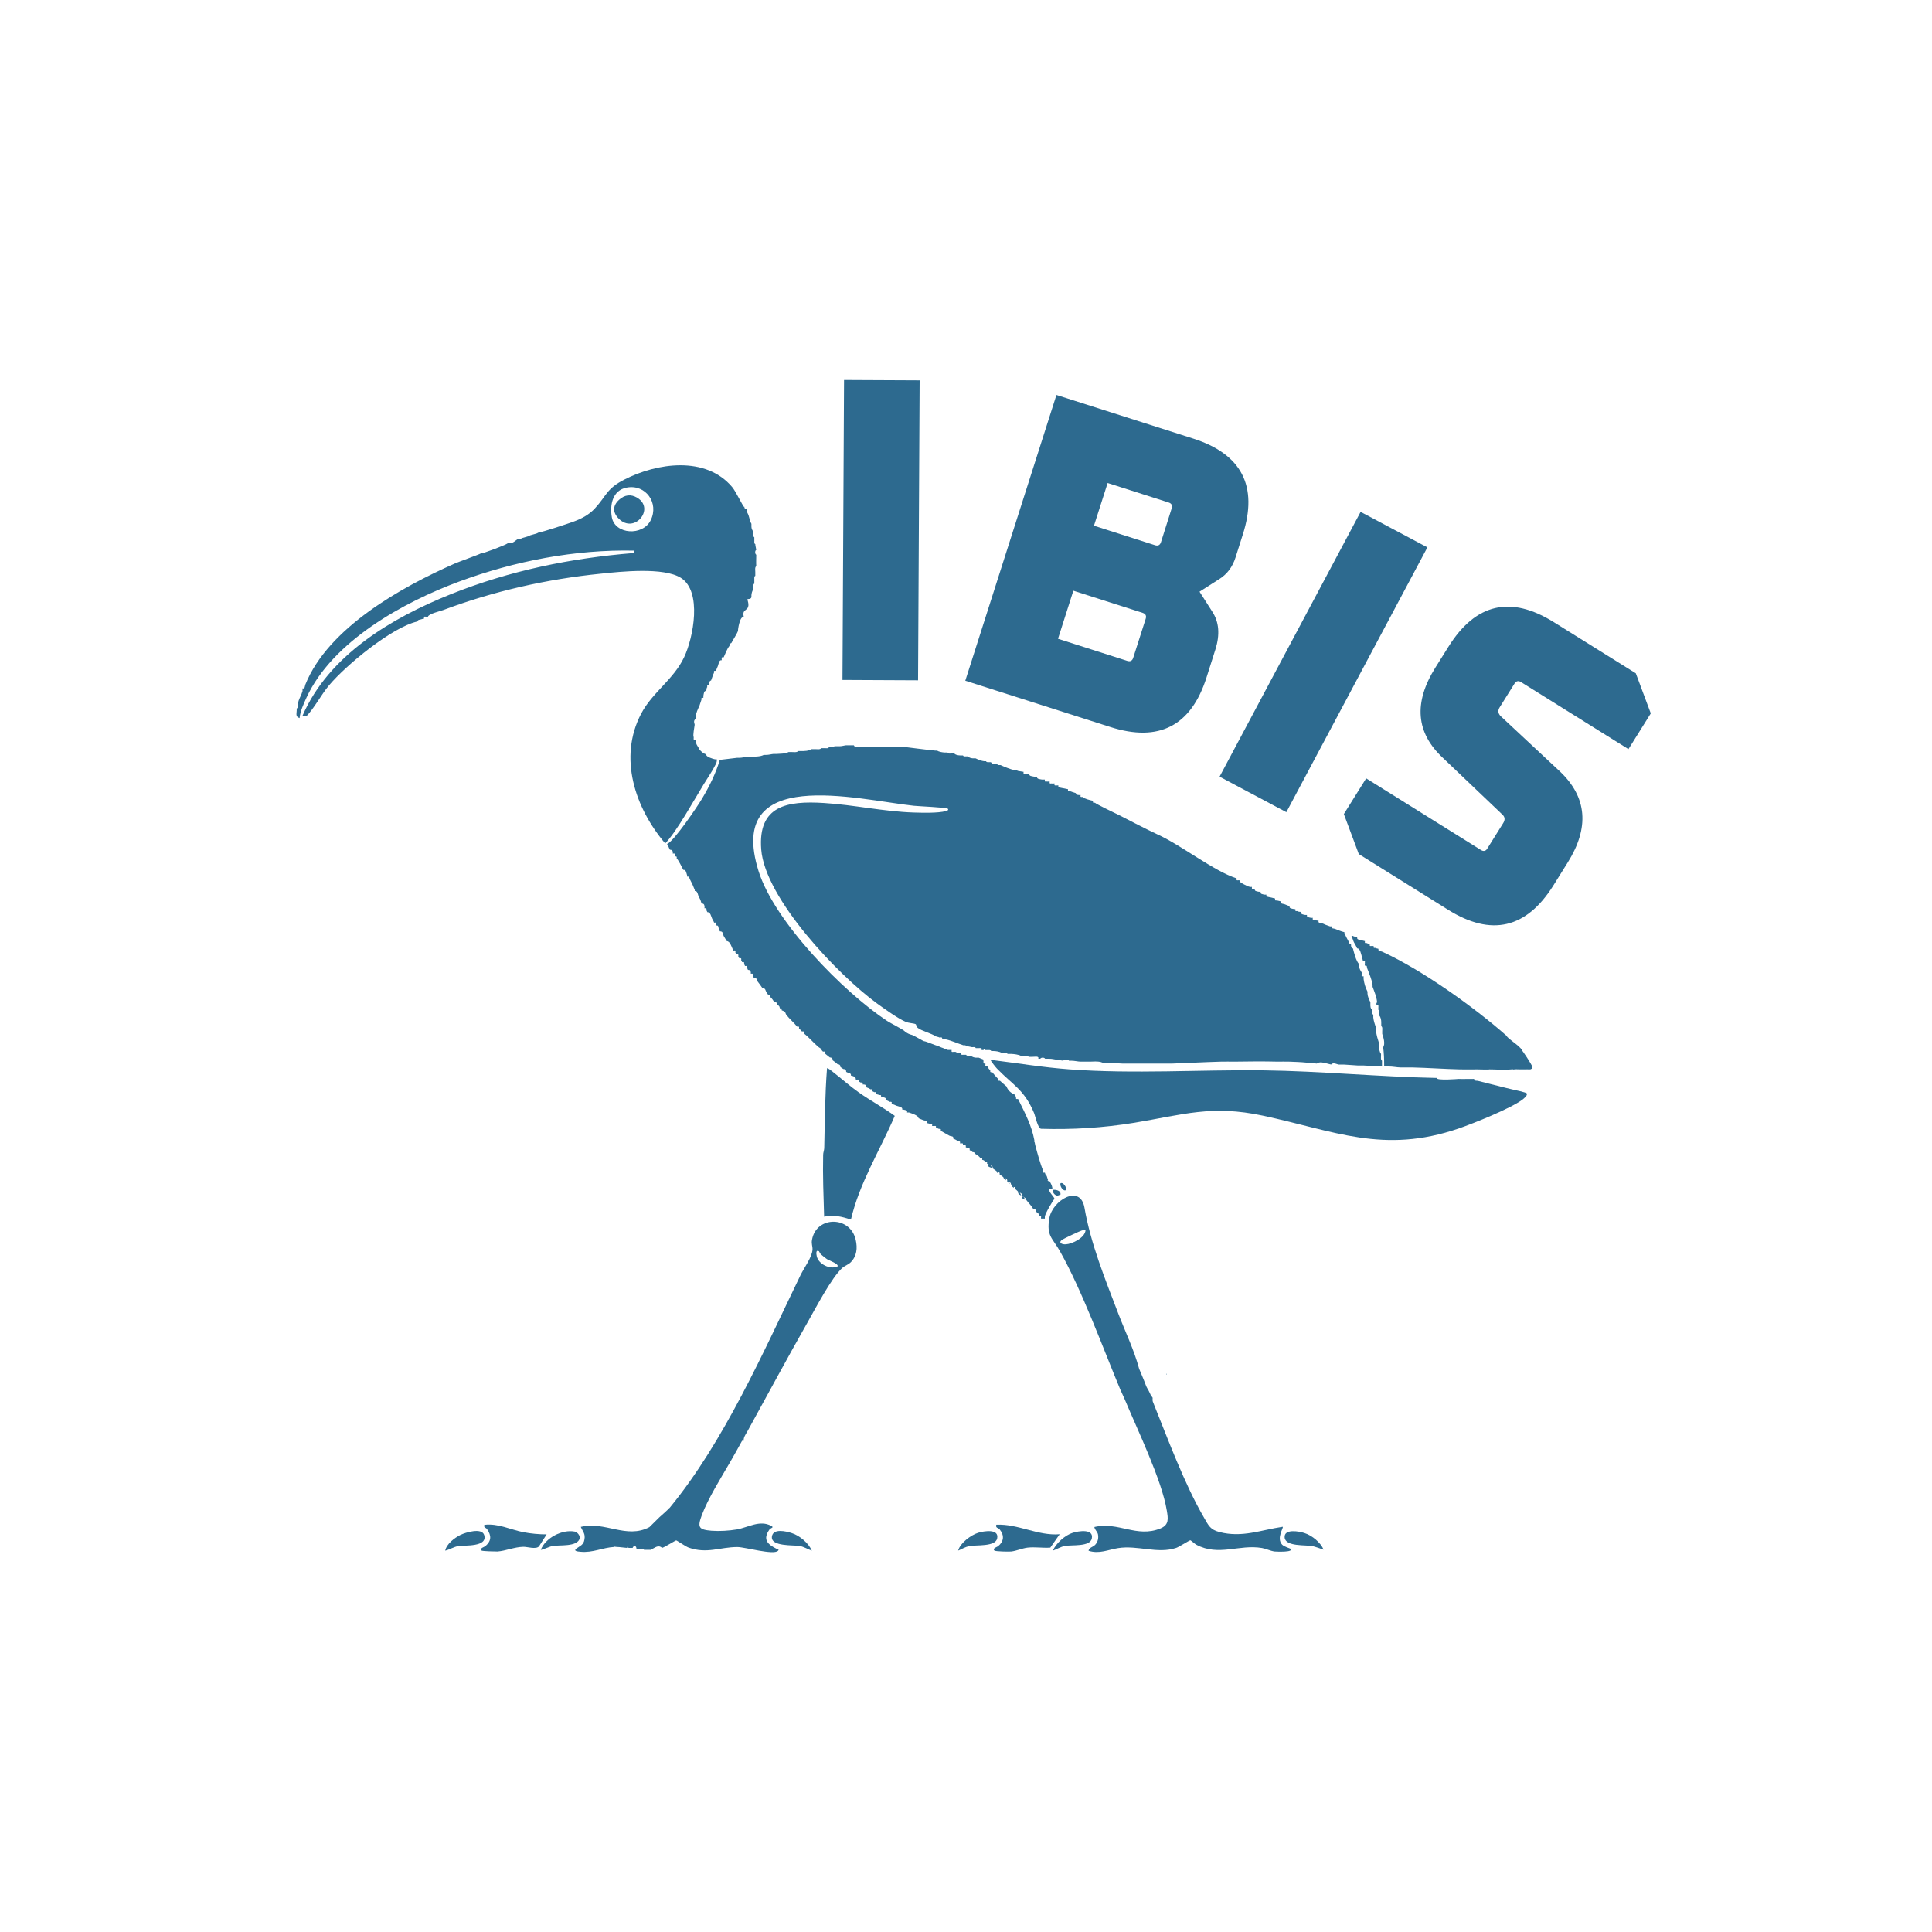
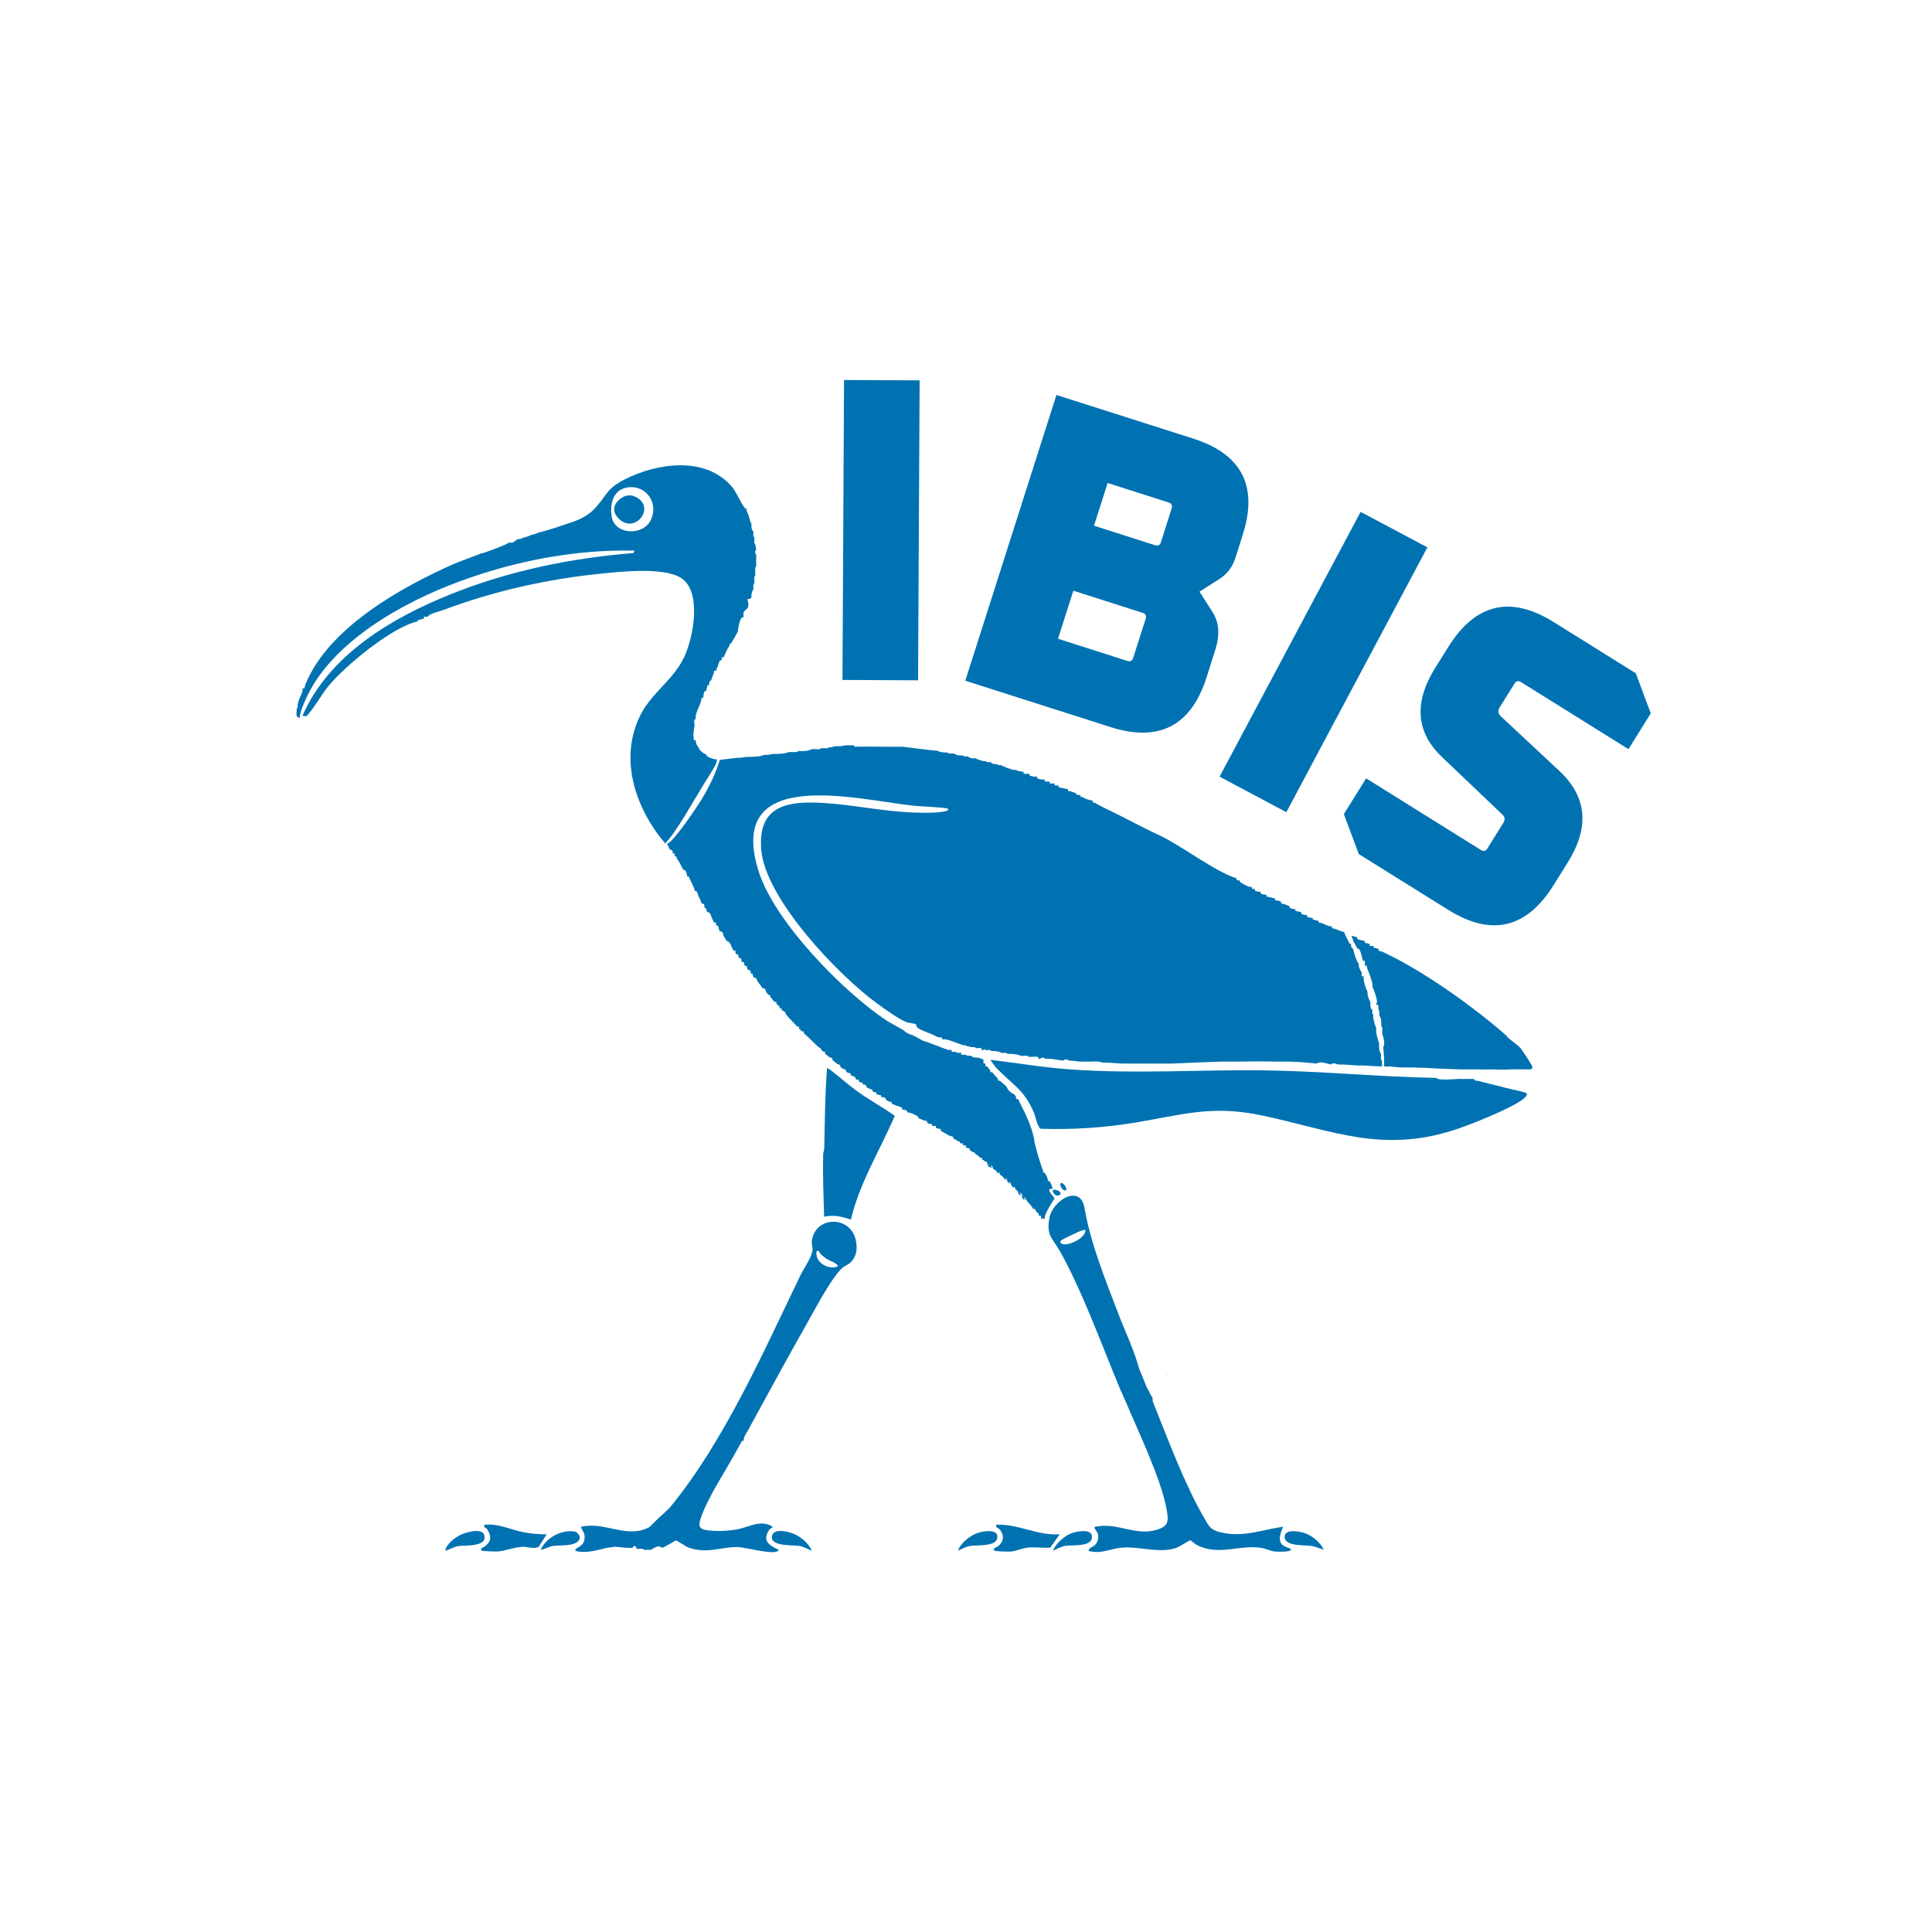
<svg xmlns="http://www.w3.org/2000/svg" id="Layer_1" version="1.1" viewBox="0 0 160 160">
  <defs>
    <style>
      .st0 {
-         fill: #2d6a8f;
+         fill: #0072B2;
      }
    </style>
  </defs>
  <g>
    <path class="st0" d="M125.95,86.89c.17.12.86,1.23.95,1.43-.03,0-1.43-.03-1.61-.15-.05-.04.36-1.19.34-1.24-.09-.21.27-.07.32-.04Z" />
    <path class="st0" d="M126.9,88.32s-.01.12,0,.16l-.16.08c-.18-.01-.37,0-.55,0h-.24c-.2,0-.44-.02-.63,0-.15-.15-.63-.66-.64-.83,0-.11.46-.5.53-.51.19-.04.72.82.99.98.28.17.45,0,.71.13h0Z" />
    <path class="st0" d="M88.3,98.54c-.22.2-.57-.32-.47-.55.25-.13.56.48.47.55Z" />
    <path class="st0" d="M96.59,113.76c.05.03.05.05,0,.08v-.08Z" />
    <path class="st0" d="M61.67,41.95c-.03.15,0,.19.16.16,0,.05,0,.11,0,.16.04.19.11.26.16.4.04.11.14.53.16.55l.08.16c0,.07,0,.17,0,.24,0,.13.06.3.16.4v.16c0,.1-.03.26.08.32v.32c0,.09-.02.2.08.24,0,.14.06.32.08.48-.12.05-.12.34,0,.4,0,.31-.02.64,0,.95-.13.08-.08.33-.08.48v.32c-.1.04-.08.15-.08.24v.4c-.11.05-.08.21-.08.32v.16c-.1.11-.15.33-.16.48v.16c-.04.19-.3.15-.32.16-.05.05.2.5-.02.77-.2.24-.41.19-.29.73-.34-.13-.5,1.09-.48,1.11,0,.13-.51.93-.55,1.03-.11.03-.16.12-.16.24-.22.28-.33.63-.48.95-.17-.02-.18,0-.16.16,0,0,0,.06,0,.08-.23-.05-.25.3-.32.48-.06.14-.11.24-.16.4-.16-.02-.18,0-.16.16-.03.02-.21.54-.24.63-.11.03-.16.12-.16.24,0,0,0,.11,0,.16-.15-.03-.18,0-.16.16-.07.04-.06.24-.08.32-.2-.06-.2.22-.24.4v.16c-.16-.02-.18,0-.16.16-.02.02-.12.39-.16.48-.13.3-.3.61-.32.95v.16c-.24.15-.07.42-.08.48-.02.19-.17.91-.08,1.03,0,.19-.05.27.16.24.05.38.06.33.24.63.11.19.05.15.24.32.2.18.17.14.4.24-.07.18.58.38.71.4h.16c.02.17-.02.28-.09.42-.24.5-.68,1.14-.98,1.63-.8,1.3-2.26,3.95-3.2,4.92-2.5-2.94-3.9-7.11-1.99-10.75.93-1.77,2.69-2.83,3.56-4.68.76-1.61,1.51-5.45-.28-6.57-1.43-.89-4.94-.52-6.63-.34-4.47.45-8.85,1.44-13.04,3.01-.24.09-1.21.31-1.27.55-.04,0-.15,0-.16,0-.17-.02-.18,0-.16.16-.15.03-.18.04-.32.08-.11.03-.17,0-.24.16-2.1.47-5.93,3.63-7.33,5.31-.64.77-1.22,1.89-1.86,2.54l-.32-.04c2.18-5.03,7.39-8.11,12.28-10.07s9.96-2.99,15.14-3.41l.08-.2c-4.92-.11-9.92.86-14.52,2.56s-10.5,4.94-12.65,9.62c-.24.53-.51,1.1-.57,1.69-.4-.14-.21-.4-.24-.79.13-.06.06-.22.08-.32s.05-.22.08-.32c.08-.25.24-.51.32-.79.02-.06-.01-.17,0-.24.22.05.18-.17.24-.32,1.89-4.7,7.95-8.07,12.37-10.02.31-.14,2.05-.76,2.14-.83.17.02,2.06-.7,2.22-.83.15-.12.33-.03.46-.09s.29-.22.4-.27c.03-.02.11,0,.16,0,.06,0,.12-.03.16-.08.03,0,.45-.13.55-.16.08-.02.12-.07.16-.08.11-.04.53-.14.55-.16l.16-.08c.25,0,2.43-.73,2.82-.87.69-.25,1.32-.57,1.82-1.11.99-1.07.95-1.63,2.44-2.39,2.71-1.39,6.74-1.98,8.93.61.33.39.84,1.53,1.03,1.7v-.08ZM51.9,40.38c-1.18.22-1.41,1.44-1.23,2.46.26,1.43,2.56,1.57,3.22.24.7-1.42-.41-3-1.99-2.7Z" />
    <path class="st0" d="M85.53,94.58c.21-.04.16.1.2.24.21.8.39,1.44.68,2.22-.22.05-.15-.12-.2-.23-.26-.58-.66-1.6-.67-2.22h-.01Z" />
    <path class="st0" d="M87.59,99.02c-.22,0-.44-.26-.4-.48.24-.03.7.05.63.4-.08.01-.21.08-.24.08h.01Z" />
    <path class="st0" d="M86.48,97.27c.23-.05.24.3.32.48-.22.05-.25-.3-.32-.48Z" />
    <path class="st0" d="M84.58,99.02c.34.18.17.12.32.32-.27,0-.24-.2-.32-.32-.34-.18-.17-.13-.32-.32.27,0,.24.2.32.32Z" />
    <path class="st0" d="M83.31,97.75c-.06-.06-.18-.19-.24-.24.16,0,.25.08.24.24Z" />
    <path class="st0" d="M82.52,97.03c.14-.02.19.02.16.16-.19-.14-.07-.05-.16-.16Z" />
    <path class="st0" d="M70.79,61.84c1.32-.03,2.64.02,3.96,0,0,0,2.36.3,2.69.32h.16c.15.1.45.15.63.16h.24c.05.12.21.08.32.08h.24c.12.13.31.15.48.16h.24c.04.1.15.08.24.08h.16c.09.1.26.15.4.16h.24c.18.09.53.23.71.24h.16c.04.1.15.08.24.08h.16c.07.11.19.15.32.16h.16l.16.08h.16c.27.12.84.37,1.11.4h.16l.16.08s.38.07.48.08c-.04.21.05.16.24.16.02.02.17-.01.24,0-.06.2.22.2.4.24.07.01.17-.01.24,0-.06.2.22.2.4.24.07.01.16-.01.24,0-.02.17,0,.18.16.16.02.02.17-.01.24,0-.02.17,0,.18.16.16.02.02.17-.01.24,0-.02.17,0,.18.16.16.01.02.11-.01.16,0-.06.21.22.19.4.24.13.03.26.05.4.08-.02.16,0,.18.16.16.02.02.4.14.48.16.03.11.12.16.24.16.01.01.11,0,.16,0-.03.15,0,.18.16.16.15.16.65.27.87.32-.03.15,0,.18.16.16.07.1,1.78.92,2.07,1.06.13.07,2.39,1.24,3.08,1.55,1.97.88,4.72,3.07,6.58,3.65-.02.17,0,.18.16.16,0,.01.06-.01.08,0-.03.17.34.32.45.38.16.08.24.13.42.17.04.01.11,0,.16,0-.02.17,0,.18.16.16,0,.01.06-.01.08,0-.05.2.15.2.32.24.05.01.11-.01.16,0-.05.2.15.2.32.24.05.01.11-.01.16,0-.06.21.22.19.4.24.11.03.2.05.32.08-.02.16,0,.18.16.16.02.02.25.05.32.08-.05.23.17.18.32.24.13.05.26.11.4.16-.06.2.22.2.4.24h.08c-.03.15,0,.18.16.16.04.07.25.05.32.08-.05.2.15.2.32.24.05.01.11-.01.16,0-.05.2.15.2.32.24.04.01.11,0,.16,0-.03.15,0,.18.16.16.04.07.25.06.32.08-.05.22.12.15.24.19.25.11.45.2.71.28.04.01.12-.01.16,0-.05.22.11.15.24.2.26.1.52.22.79.28v.08c.1.23.21.45.33.66.06.11.03.25.22.21.01.04-.02.14,0,.16,0,.12.04.2.16.24.02.11.05.21.08.32.1.33.18.67.4.95v.16c.03.18.13.41.24.55v.16c-.02.17-.01.18.16.16,0,.08-.01.16,0,.24.05.36.15.71.32,1.03v.16c.01.23.13.51.24.71v.16c0,.18-.01.37.16.48v.16c0,.09-.02.2.08.24v.24c.02.24.15.64.24.87v.24c0,.33.15.71.24,1.03v.24c0,.2.03.47.16.63v.16c0,.12-.04.33.08.4v.48c-.5-.02-1-.05-1.51-.08h-.48c-.37-.02-.79-.06-1.19-.08h-.4c-.11,0-.47-.22-.63,0-.11-.02-.21-.06-.32-.08-.26-.06-.63-.19-.87,0-.29-.04-.58-.05-.87-.08-.48-.05-.93-.06-1.43-.08-.31-.01-.64,0-.95,0-1.19-.03-2.37-.02-3.57,0-.37,0-.74-.01-1.11,0-.72.02-1.45.05-2.14.08-.63.03-1.27.05-1.9.08h-4.12c-.56-.02-1.09-.09-1.66-.08-.36-.16-.86-.06-1.27-.08h-.55c-.18,0-.5-.08-.79-.08h-.16c-.08-.13-.4-.13-.48,0-.19-.03-.37-.05-.55-.08-.23-.03-.35-.08-.63-.08h-.32c-.05-.12-.34-.12-.4,0h-.16c.07-.24-.26-.16-.48-.16h-.32c-.08-.12-.33-.09-.48-.08h-.16c-.21-.11-.56-.15-.79-.16h-.32c-.05-.11-.22-.09-.32-.08h-.16c-.19-.12-.5-.16-.71-.16h-.16c-.05-.11-.21-.08-.32-.08h-.16l-.12-.08-.04.08h-.16c.04-.21-.05-.16-.24-.16h-.24c-.06-.13-.22-.07-.32-.08-.14-.02-.28-.07-.4-.08l-.16-.08h-.16c-.44-.14-.99-.39-1.43-.48-.09-.02-.22,0-.32,0,.04-.21-.06-.17-.24-.16-.04-.05-.19-.05-.24-.08-.42-.27-1.26-.48-1.54-.72-.13-.11-.1-.27-.18-.31-.19-.08-.53-.07-.82-.19-.62-.26-1.79-1.1-2.37-1.52-3.21-2.34-9.28-8.69-9.59-12.76-.28-3.63,2.16-4.03,5.19-3.84,2.48.15,4.95.71,7.45.79.73.02,1.98.06,2.66-.12.08-.02.26-.08.15-.2-.1-.1-2.44-.2-2.81-.24-4.72-.51-15.61-3.39-12.86,5.41,1.31,4.19,7.02,10.01,10.65,12.41.27.18,1.33.71,1.45.85s.48.29.58.3c.14.02.98.54,1.04.53.08-.01.74.26.91.32.08.03.16.05.24.08.12.04.22.11.4.16.07.02.14.08.24.08l.16.08h.32c-.02.17,0,.18.16.16h.16l.16.08h.32c-.04.21.05.16.24.16h.16c.04.1.15.08.24.08h.16c.09.1.26.15.4.16h.24l.4.16s-.02.14,0,.16c-.02.17-.01.18.16.16,0,.02-.01.07,0,.08-.02.17-.01.18.16.16.09.15.08.19.24.32-.02.15.01.19.16.16.15.19.31.38.48.55-.02.14.02.18.16.16.18.17.37.32.55.48.07.26.37.57.63.63.06.07.1.17.16.24-.03.15,0,.19.16.16.03.05.05.11.08.16.53,1.08,1.04,2.04,1.27,3.25v.24c0,.62.41,1.65.67,2.22.05.12-.02.28.2.23.03.08.05.16.08.24.06.18.1.52.32.48.05.11.12.21.16.32.18.53-.07.23-.16.32-.18.19.43.68.39.82-.12.12-.79,1.25-.79,1.47v.16h-.32s.01-.07,0-.08c.05-.25-.12-.12-.16-.16-.06-.05.08-.15-.24-.32-.05-.12,0-.25-.24-.24-.18-.31-.34-.43-.55-.71-.15-.2.02-.14-.32-.32-.07-.12-.04-.32-.32-.32-.12-.16-.18-.19-.32-.32.06-.2-.14-.14-.16-.16l-.16-.16s-.01-.28-.24-.24l-.08-.08c0-.16-.08-.24-.24-.24-.11-.11-.27-.22-.4-.32.03-.14-.02-.18-.16-.16-.14-.16-.23-.2-.4-.32,0-.26-.16-.24-.32-.32-.05-.03-.11-.05-.16-.08.03-.15-.01-.18-.16-.16-.12-.16-.09-.11-.24-.16.03-.14-.02-.18-.16-.16-.11-.14-.24-.24-.4-.32-.03-.11-.12-.16-.24-.16-.09-.1-.14-.1-.24-.16.03-.14-.02-.18-.16-.16-.05-.05-.11-.05-.16-.08.02-.17,0-.18-.16-.16,0-.01-.05,0-.08,0,.02-.17,0-.18-.16-.16,0-.01-.05,0-.08,0,.03-.15,0-.18-.16-.16-.11-.13-.26-.17-.4-.24.06-.23-.19-.17-.32-.24-.24-.13-.47-.27-.71-.4.03-.15,0-.18-.16-.16-.04-.04-.17-.06-.24-.08.02-.17,0-.18-.16-.16-.01-.01-.11,0-.16,0,.03-.15,0-.18-.16-.16-.04-.05-.18-.05-.24-.08.05-.23-.17-.18-.32-.24-.13-.06-.27-.1-.4-.16,0-.24-.57-.4-.79-.48-.04-.01-.11.01-.16,0,.05-.22-.16-.19-.32-.24h-.08c.05-.23-.3-.25-.48-.32-.14-.06-.24-.11-.4-.16.03-.15,0-.18-.16-.16-.06-.05-.23-.11-.32-.16.05-.21-.16-.2-.32-.24h-.08c.03-.15,0-.18-.16-.16-.03-.04-.17-.06-.24-.08.03-.15,0-.18-.16-.16-.02-.02-.11-.06-.16-.08.03-.15,0-.18-.16-.16-.11-.1-.22-.11-.32-.16,0-.16-.08-.24-.24-.24-.01-.01-.05,0-.08,0,.03-.15,0-.18-.16-.16-.02-.02-.11-.06-.16-.08.02-.17,0-.18-.16-.16-.01-.01-.06.01-.08,0-.01-.25-.15-.25-.32-.32h-.08c0-.16-.08-.24-.24-.24-.03-.03-.11-.05-.16-.08,0-.16-.08-.24-.24-.24-.07-.06-.16-.1-.24-.16.01-.16-.08-.23-.24-.24-.15-.15-.25-.2-.4-.32,0-.16-.08-.23-.24-.24-.13-.11-.27-.21-.4-.32.02-.17,0-.18-.16-.16-.01-.02-.06-.04-.08-.08-.2-.32-.14-.16-.32-.32-.41-.35-.76-.78-1.19-1.11.02-.17,0-.18-.16-.16-.1-.12-.12-.14-.24-.24.02-.17,0-.18-.16-.16-.26-.34-.6-.61-.87-.95-.15-.19,0-.26-.4-.4-.04-.08.09-.2-.16-.16-.02-.05,0-.1-.04-.16-.05-.09-.13-.11-.2-.16,0-.16-.08-.25-.24-.24-.11-.16-.16-.25-.32-.4.02-.14-.02-.19-.16-.16-.05-.08-.11-.16-.16-.24-.08-.13-.05-.32-.32-.32-.14-.21-.25-.36-.4-.55-.07-.09-.04-.33-.32-.32-.03-.05-.05-.13-.08-.16.03-.15,0-.19-.16-.16,0-.03,0-.07,0-.08,0-.16-.08-.24-.24-.24-.03-.04-.03-.11-.08-.16.02-.14,0-.19-.16-.16-.02-.04-.05-.13-.08-.16.03-.15,0-.19-.16-.16-.02-.04-.05-.13-.08-.16.03-.15,0-.19-.16-.16-.02-.04-.05-.13-.08-.16.03-.15,0-.19-.16-.16-.02-.04-.05-.13-.08-.16.03-.15,0-.19-.16-.16-.03-.05-.05-.11-.08-.16-.11-.22-.19-.59-.48-.63-.08-.14-.16-.26-.24-.4s-.03-.41-.32-.4c-.02-.05-.06-.11-.08-.16-.06-.15,0-.37-.24-.32,0-.02,0-.07,0-.08.02-.17,0-.18-.16-.16-.05-.15-.1-.2-.16-.32-.09-.19-.14-.57-.4-.55-.02-.04-.06-.14-.08-.16.03-.15,0-.19-.16-.16,0-.04.02-.14,0-.16,0-.16-.08-.24-.24-.24-.08-.24-.08-.33-.24-.55-.06-.18-.1-.52-.32-.48v-.08c-.13-.34-.24-.58-.41-.9-.06-.11-.03-.25-.22-.21v-.08c-.06-.18-.09-.52-.32-.48-.09-.19-.43-.85-.55-.95.02-.14,0-.19-.16-.16,0-.02,0-.07,0-.08.02-.17,0-.18-.16-.16,0-.03,0-.07,0-.08,0-.16-.08-.24-.24-.24-.08-.13-.14-.34-.24-.48.54-.16,2.55-3.15,2.92-3.78.59-1,1.12-2.06,1.45-3.18l1.42-.17h.16c.27,0,.48-.07.63-.08h.32c.35-.03.8,0,1.11-.16h.16c.27,0,.47-.07.63-.08h.24c.32-.03.73,0,1.03-.16h.24c.17,0,.45.05.55-.08h.24c.28,0,.62,0,.87-.16h.32c.15,0,.39.05.48-.08h.32c.11,0,.26.04.32-.08h.16c.18,0,.28-.08.32-.08h.4c.2,0,.45-.08.55-.08h.63l.08.12Z" />
    <path class="st0" d="M118.98,89.27c-.04.24,1.82.08,1.82.08.42.02.85-.01,1.27,0,.1.21.18.13.32.16.02,0,2.71.69,2.85.71.17.03,1.14.25,1.19.32.12.17-.25.45-.37.54-.96.72-4.02,1.95-5.24,2.37-6.26,2.15-10.32.2-16.25-1.06-4.22-.9-6.59-.08-10.62.59-2.57.42-5.14.58-7.74.5-.27-.05-.46-1.03-.58-1.32-.81-1.93-1.76-2.31-3.07-3.67-.06-.06-.57-.67-.51-.72,2.18.27,4.35.63,6.54.79,5.34.39,10.71.02,16.01.08,4.81.06,9.58.54,14.39.63h0Z" />
    <path class="st0" d="M112.08,77.54c.09.02.23.05.32.08-.05.21.16.19.32.24.1.03.21.05.32.08-.03.15,0,.18.16.16.04.04.17.06.24.08-.02.17,0,.18.16.16.01.01.11,0,.16,0-.03.15,0,.18.16.16.04.05.18.05.24.08-.05.23.18.17.32.24,3.31,1.52,7.58,4.57,10.3,6.97.03.2,1.07.8,1.26,1.17.04.08-.37,1.5-.41,1.54-.71.16-2.25.04-2.28.06-.04.03-.87,0-1.03,0-.47,0-.95.01-1.43,0-1.29-.03-2.65-.13-3.96-.16h-.95c-.28,0-.66-.09-1.03-.08h-.32v-.16c0-.52-.02-.92-.08-1.43.18-.29.03-.8-.08-1.11v-.24c0-.13.04-.33-.08-.4v-.32c0-.17-.04-.42-.16-.55v-.24c0-.09.02-.2-.08-.24v-.16c0-.19.05-.27-.16-.24v-.16s.06-.04.05-.1c-.03-.4-.23-.87-.37-1.25v-.16c-.02-.3-.31-1.03-.44-1.35-.05-.12.02-.28-.2-.24-.02-.06.02-.22,0-.24.02-.17.01-.18-.16-.16-.03-.12-.04-.19-.08-.32-.07-.21-.14-.73-.4-.71-.11-.26-.15-.29-.26-.5-.06-.1-.18-.52-.21-.53.05,0,.11-.01.16,0v.03Z" />
    <path class="st0" d="M51.24,42.95c-.51-.51-.51-1.07.03-1.56.45-.41.97-.49,1.5-.17,1.51.9-.23,3.04-1.53,1.73Z" />
    <path class="st0" d="M82.12,96.72c-.11-.07-.33-.04-.32-.32.15.08.31.05.32.32Z" />
    <path class="st0" d="M83.63,98.06l.16.16s.21-.05.16.16c-.1-.09-.12-.13-.16-.16-.08-.07-.11-.11-.16-.16l-.24-.24c.22-.04.2.2.24.24Z" />
    <path class="st0" d="M92.82,115.18c-1.5-3.59-3.18-8.25-5.04-11.56-.62-1.1-1.13-1.25-.88-2.73s2.56-2.87,2.91-.88c.51,2.98,1.72,5.94,2.8,8.77.58,1.52,1.31,3.01,1.73,4.58.07.17.43,1.01.55,1.35.08.24.23.41.32.63.11.28.23.37.24.4.02.04-.02.22.02.33,1.22,3.03,2.62,6.84,4.25,9.63.38.66.51.98,1.28,1.18,1.88.48,3.4-.17,5.23-.44.09.08-.55.94-.05,1.48.16.17.66.31.69.34.31.31-1.18.24-1.3.23-.35-.04-.71-.23-1.06-.29-1.89-.32-3.58.71-5.43-.27-.13-.07-.46-.37-.5-.37-.07-.01-.93.55-1.17.63-1.54.52-3.2-.24-4.82.02-.82.13-1.55.5-2.44.22.03-.28.36-.29.56-.51.21-.24.28-.54.22-.85-.05-.24-.27-.38-.3-.61,1.99-.47,3.49.92,5.47.12.73-.3.64-.81.53-1.48-.41-2.53-2.43-6.68-3.47-9.18l-.32-.71-.02-.03ZM89.89,101.87c-.11-.02-.21,0-.32.04-.17.05-1.48.67-1.61.76-.35.25,0,.4.3.38.54-.03,1.61-.55,1.64-1.18h-.01Z" />
    <path class="st0" d="M87.75,127.07l-.77,1.1c-.65.04-1.24-.07-1.89,0-.46.06-.91.27-1.35.32-.19.02-1.32,0-1.39-.08-.19-.19.24-.3.31-.36.49-.41.52-.9.13-1.39-.12-.15-.36-.1-.28-.39,1.79-.09,3.42.93,5.23.79h0Z" />
    <path class="st0" d="M79.35,128.42c.15-.62,1.05-1.29,1.65-1.48.48-.15,1.76-.36,1.58.47-.15.7-1.74.52-2.31.63-.33.07-.62.25-.93.38h0Z" />
    <path class="st0" d="M109.62,128.34s-.77-.27-.93-.3c-.55-.11-2.22.06-2.3-.7s1.2-.53,1.64-.38c.63.2,1.33.77,1.59,1.38Z" />
    <path class="st0" d="M87.19,128.42c.26-.61,1.02-1.29,1.65-1.48.48-.15,1.75-.36,1.58.47-.14.71-1.68.51-2.24.62-.33.07-.68.27-.99.39Z" />
    <path class="st0" d="M55.46,124.87c4.51-5.49,7.75-12.88,10.84-19.28.28-.57.96-1.49.99-2.11.01-.3-.11-.45-.04-.82.36-1.98,3.18-1.98,3.62.03.15.67.09,1.33-.41,1.84-.19.19-.53.32-.69.46-.9.8-2.24,3.38-2.89,4.52-1.7,2.99-3.33,6.03-4.99,9.04-.13.23-.33.49-.3.77-.05,0-.1-.02-.14.01-.32.58-.64,1.16-.97,1.73-.76,1.31-1.84,3.03-2.36,4.42-.38,1.02-.25,1.2.81,1.29.66.05,1.45,0,2.1-.11.93-.17,1.89-.8,2.83-.3.29.15-.03.17-.13.3-.6.84-.15,1.24.59,1.61.06.03.24.03.11.16-.36.38-2.73-.31-3.36-.31-1.45,0-2.51.58-4.03.05-.24-.08-.98-.6-1.04-.6-.07,0-.88.52-1.16.62-.33-.28-.55-.04-.95.16-.18,0-.38,0-.55,0-.11-.15-.38-.07-.55-.08h-.08c0-.25-.21-.34-.32-.08h-.32l-.12-.08-.04.08c-.29-.02-.54-.07-.87-.08l-.12-.08-.04.08c-1.01.06-1.78.5-2.81.4-.23-.02-.6-.05-.34-.26.3-.23.6-.3.67-.75.09-.5-.13-.64-.3-1.05,1.98-.5,3.77,1.03,5.68.02l.82-.81s.75-.66.84-.78h.02ZM67.84,103.63c-.28-.17-.25.18-.2.4.13.65,1.1,1.14,1.72.85.14-.2-.71-.5-.87-.6-.12-.08-.37-.28-.49-.39-.09-.07-.15-.25-.17-.26h0Z" />
    <path class="st0" d="M70.47,101c-.77-.25-1.4-.41-2.22-.24-.05-1.7-.12-3.41-.08-5.12,0-.19.08-.36.09-.55.05-2.21.06-4.42.23-6.62.05-.06.44.26.51.32.7.54,1.35,1.13,2.08,1.65.98.7,2.06,1.27,3.02,1.97-1.22,2.85-2.92,5.54-3.63,8.59Z" />
    <path class="st0" d="M45.27,127.07l-.63.99c-.25.28-.98.03-1.3.04-.77.02-1.45.34-2.15.39-.18,0-1.25-.02-1.31-.08-.19-.19.24-.3.31-.36.51-.44.52-.86.15-1.41-.09-.14-.3-.1-.23-.36,1.15-.14,2.15.4,3.24.61.63.12,1.28.18,1.92.18h0Z" />
    <path class="st0" d="M36.87,128.42c.11-.56.77-1.06,1.27-1.31.42-.2,1.77-.62,1.96.02.3,1-1.61.83-2.14.91-.38.06-.72.29-1.09.38Z" />
    <path class="st0" d="M67.22,128.42c-.31-.12-.67-.33-.99-.39-.5-.09-2.45.07-2.3-.8.11-.67,1.17-.42,1.63-.27.65.2,1.41.83,1.67,1.46h-.01Z" />
    <path class="st0" d="M44.79,128.34c.39-.99,1.77-1.7,2.81-1.5.21.04.46.34.41.56-.2.74-1.71.52-2.3.64-.15.03-.88.35-.92.31h0Z" />
    <path class="st0" d="M52.08,128.18h-.16l.04-.08.12.08Z" />
    <path class="st0" d="M51.05,128.1h-.16l.04-.08.12.08Z" />
  </g>
  <g>
    <path class="st0" d="M69.77,56.31l.13-24.84,6.26.03-.13,24.84s-6.26-.03-6.26-.03Z" />
    <path class="st0" d="M79.94,56.38l7.55-23.67,11.32,3.61c4.02,1.28,5.4,3.94,4.11,7.96l-.6,1.89c-.25.78-.69,1.37-1.32,1.77l-1.66,1.06,1.06,1.66c.56.86.64,1.89.26,3.11l-.74,2.33c-1.28,4.02-3.94,5.39-7.96,4.11l-12-3.83h-.02ZM87.62,52.9l5.73,1.83c.25.08.42,0,.5-.26l1.03-3.22c.08-.25,0-.42-.26-.5l-5.73-1.83-1.27,3.98ZM90.61,43.54l5.04,1.61c.25.08.42,0,.5-.26l.88-2.78c.08-.25,0-.42-.26-.5l-5.04-1.61-1.13,3.53h.01Z" />
    <path class="st0" d="M101,64.32l11.68-21.93,5.53,2.94-11.68,21.93s-5.53-2.94-5.53-2.94Z" />
    <path class="st0" d="M111.29,67.42l1.85-2.96,9.5,5.93c.22.14.41.1.54-.13l1.3-2.08c.18-.28.16-.52-.06-.72l-4.92-4.69c-2.24-2.08-2.45-4.57-.63-7.48l1.09-1.74c2.24-3.58,5.15-4.26,8.73-2.02l6.78,4.23,1.24,3.32-1.85,2.96-8.89-5.55c-.22-.14-.41-.1-.55.13l-1.22,1.95c-.17.27-.14.5.06.72l4.96,4.63c2.21,2.12,2.42,4.62.61,7.51l-1.18,1.89c-2.24,3.58-5.15,4.26-8.73,2.02l-7.39-4.61-1.24-3.32h0Z" />
  </g>
</svg>
